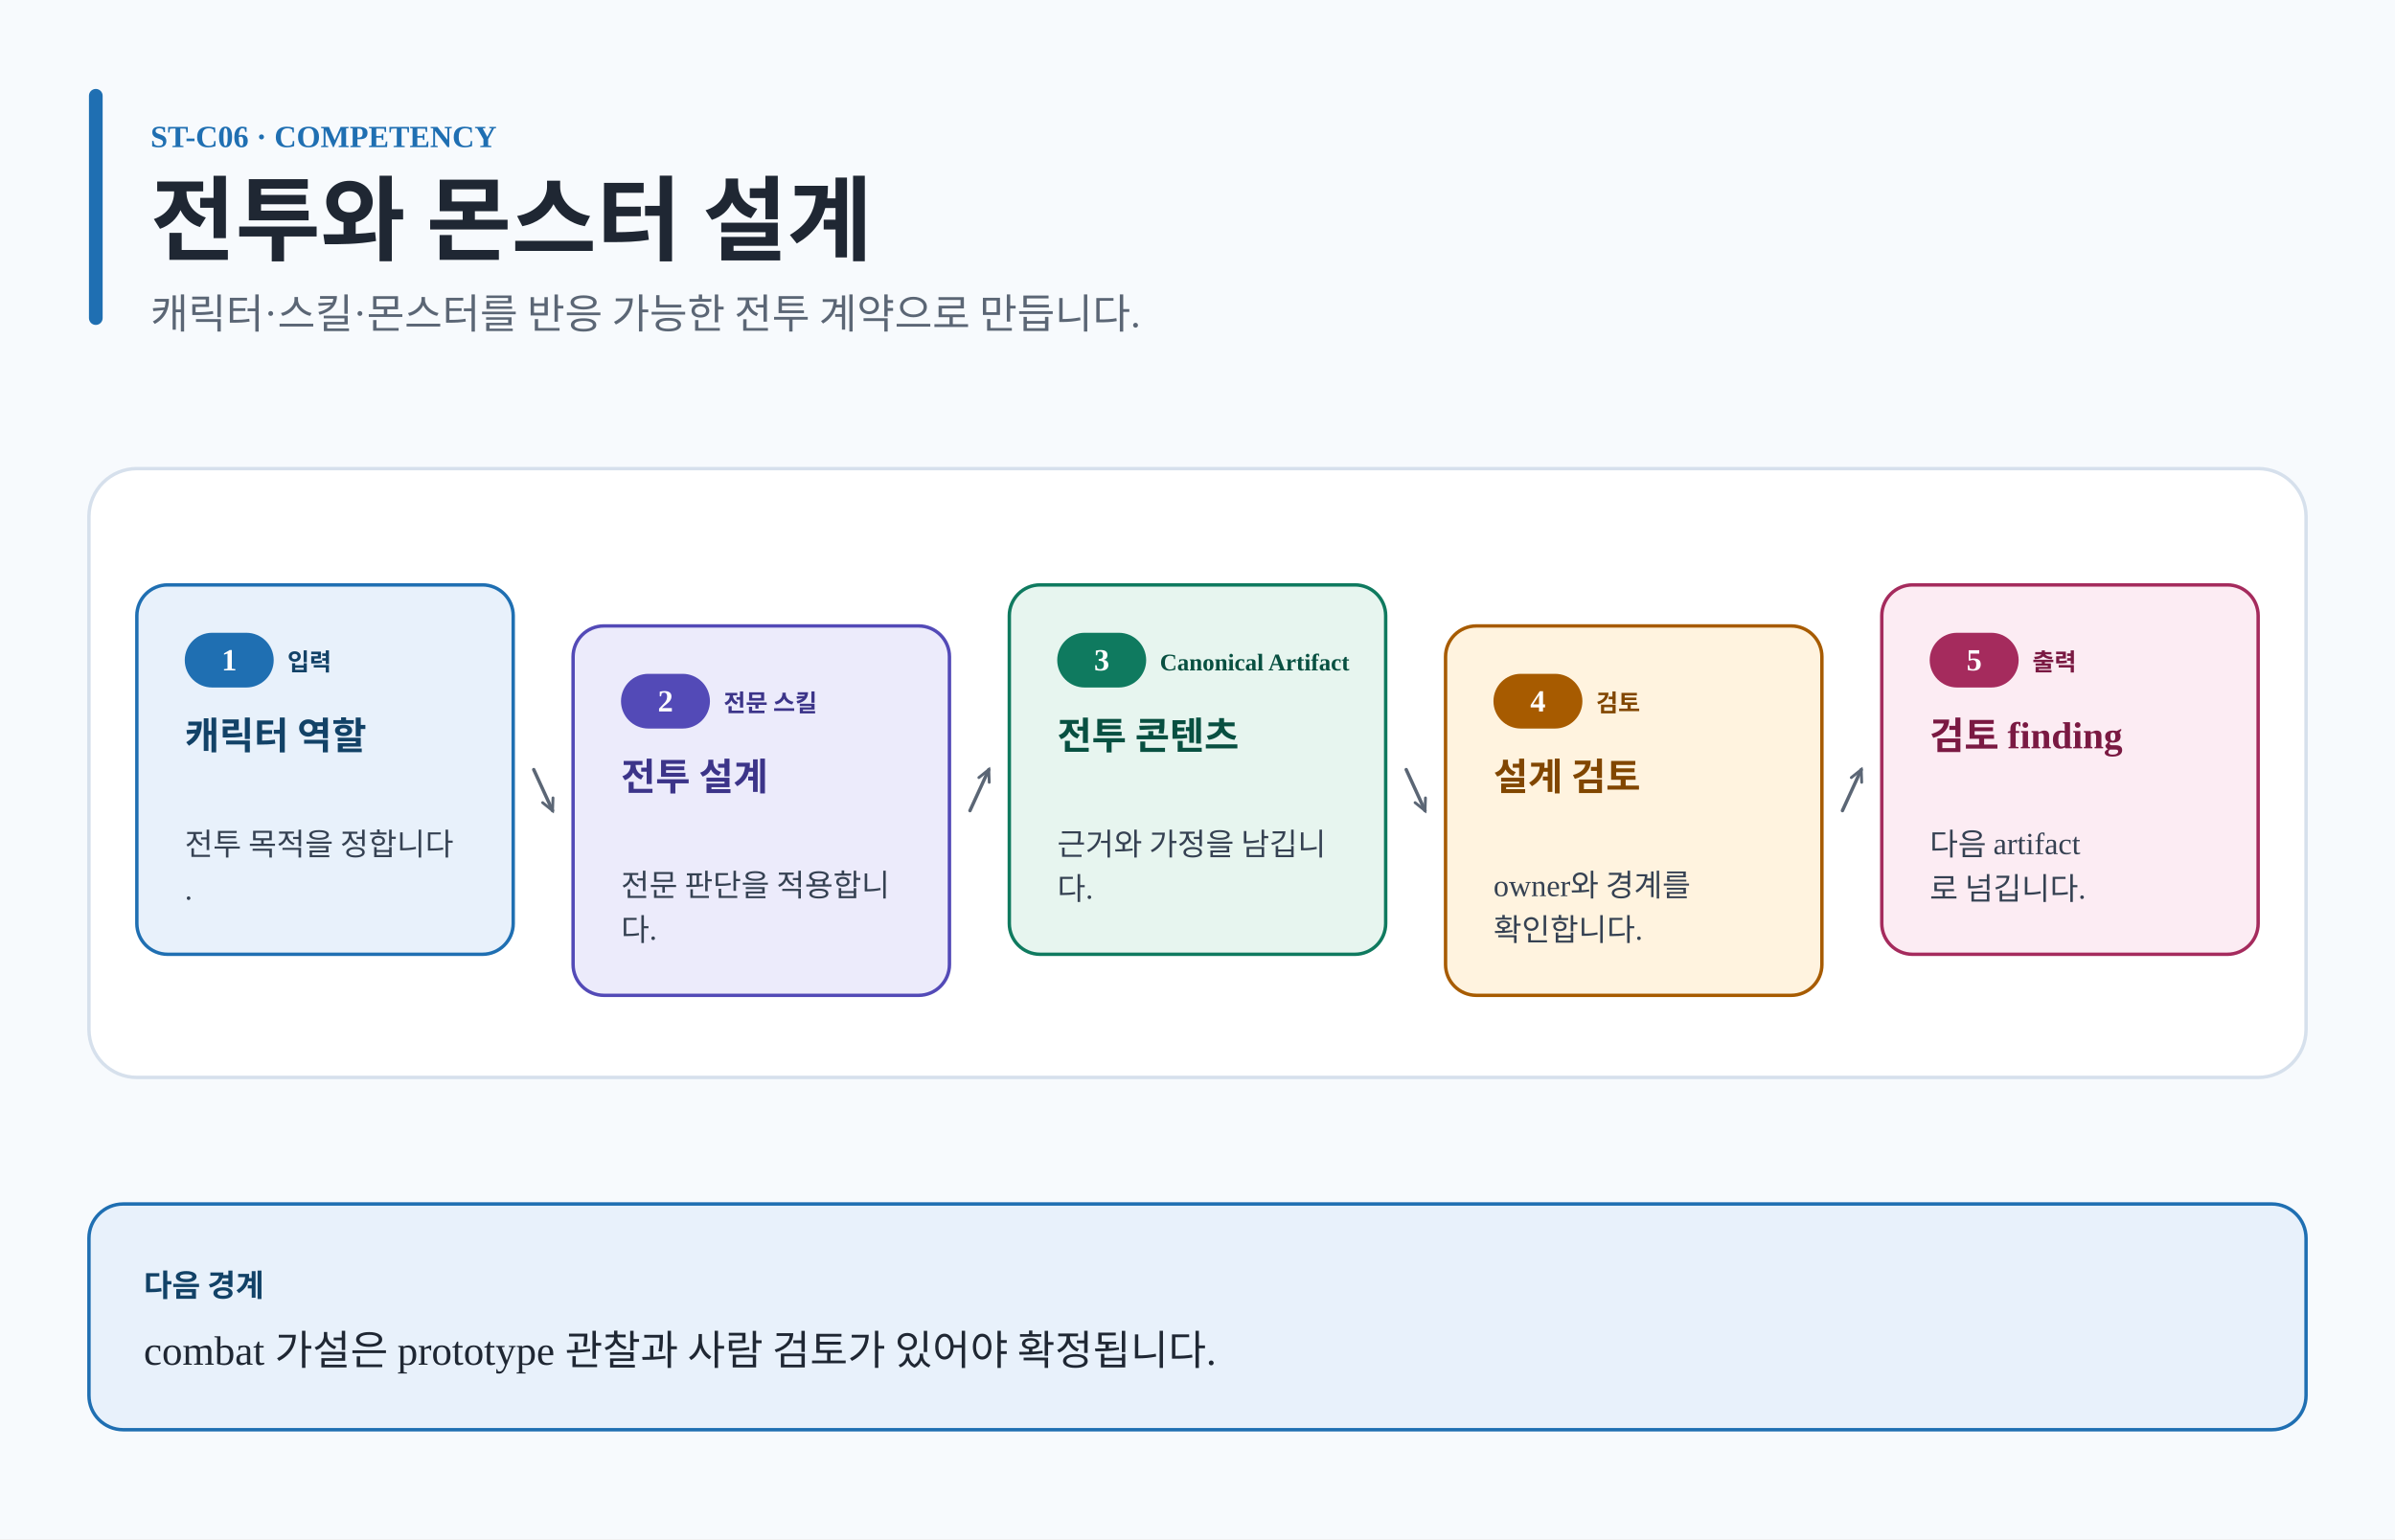
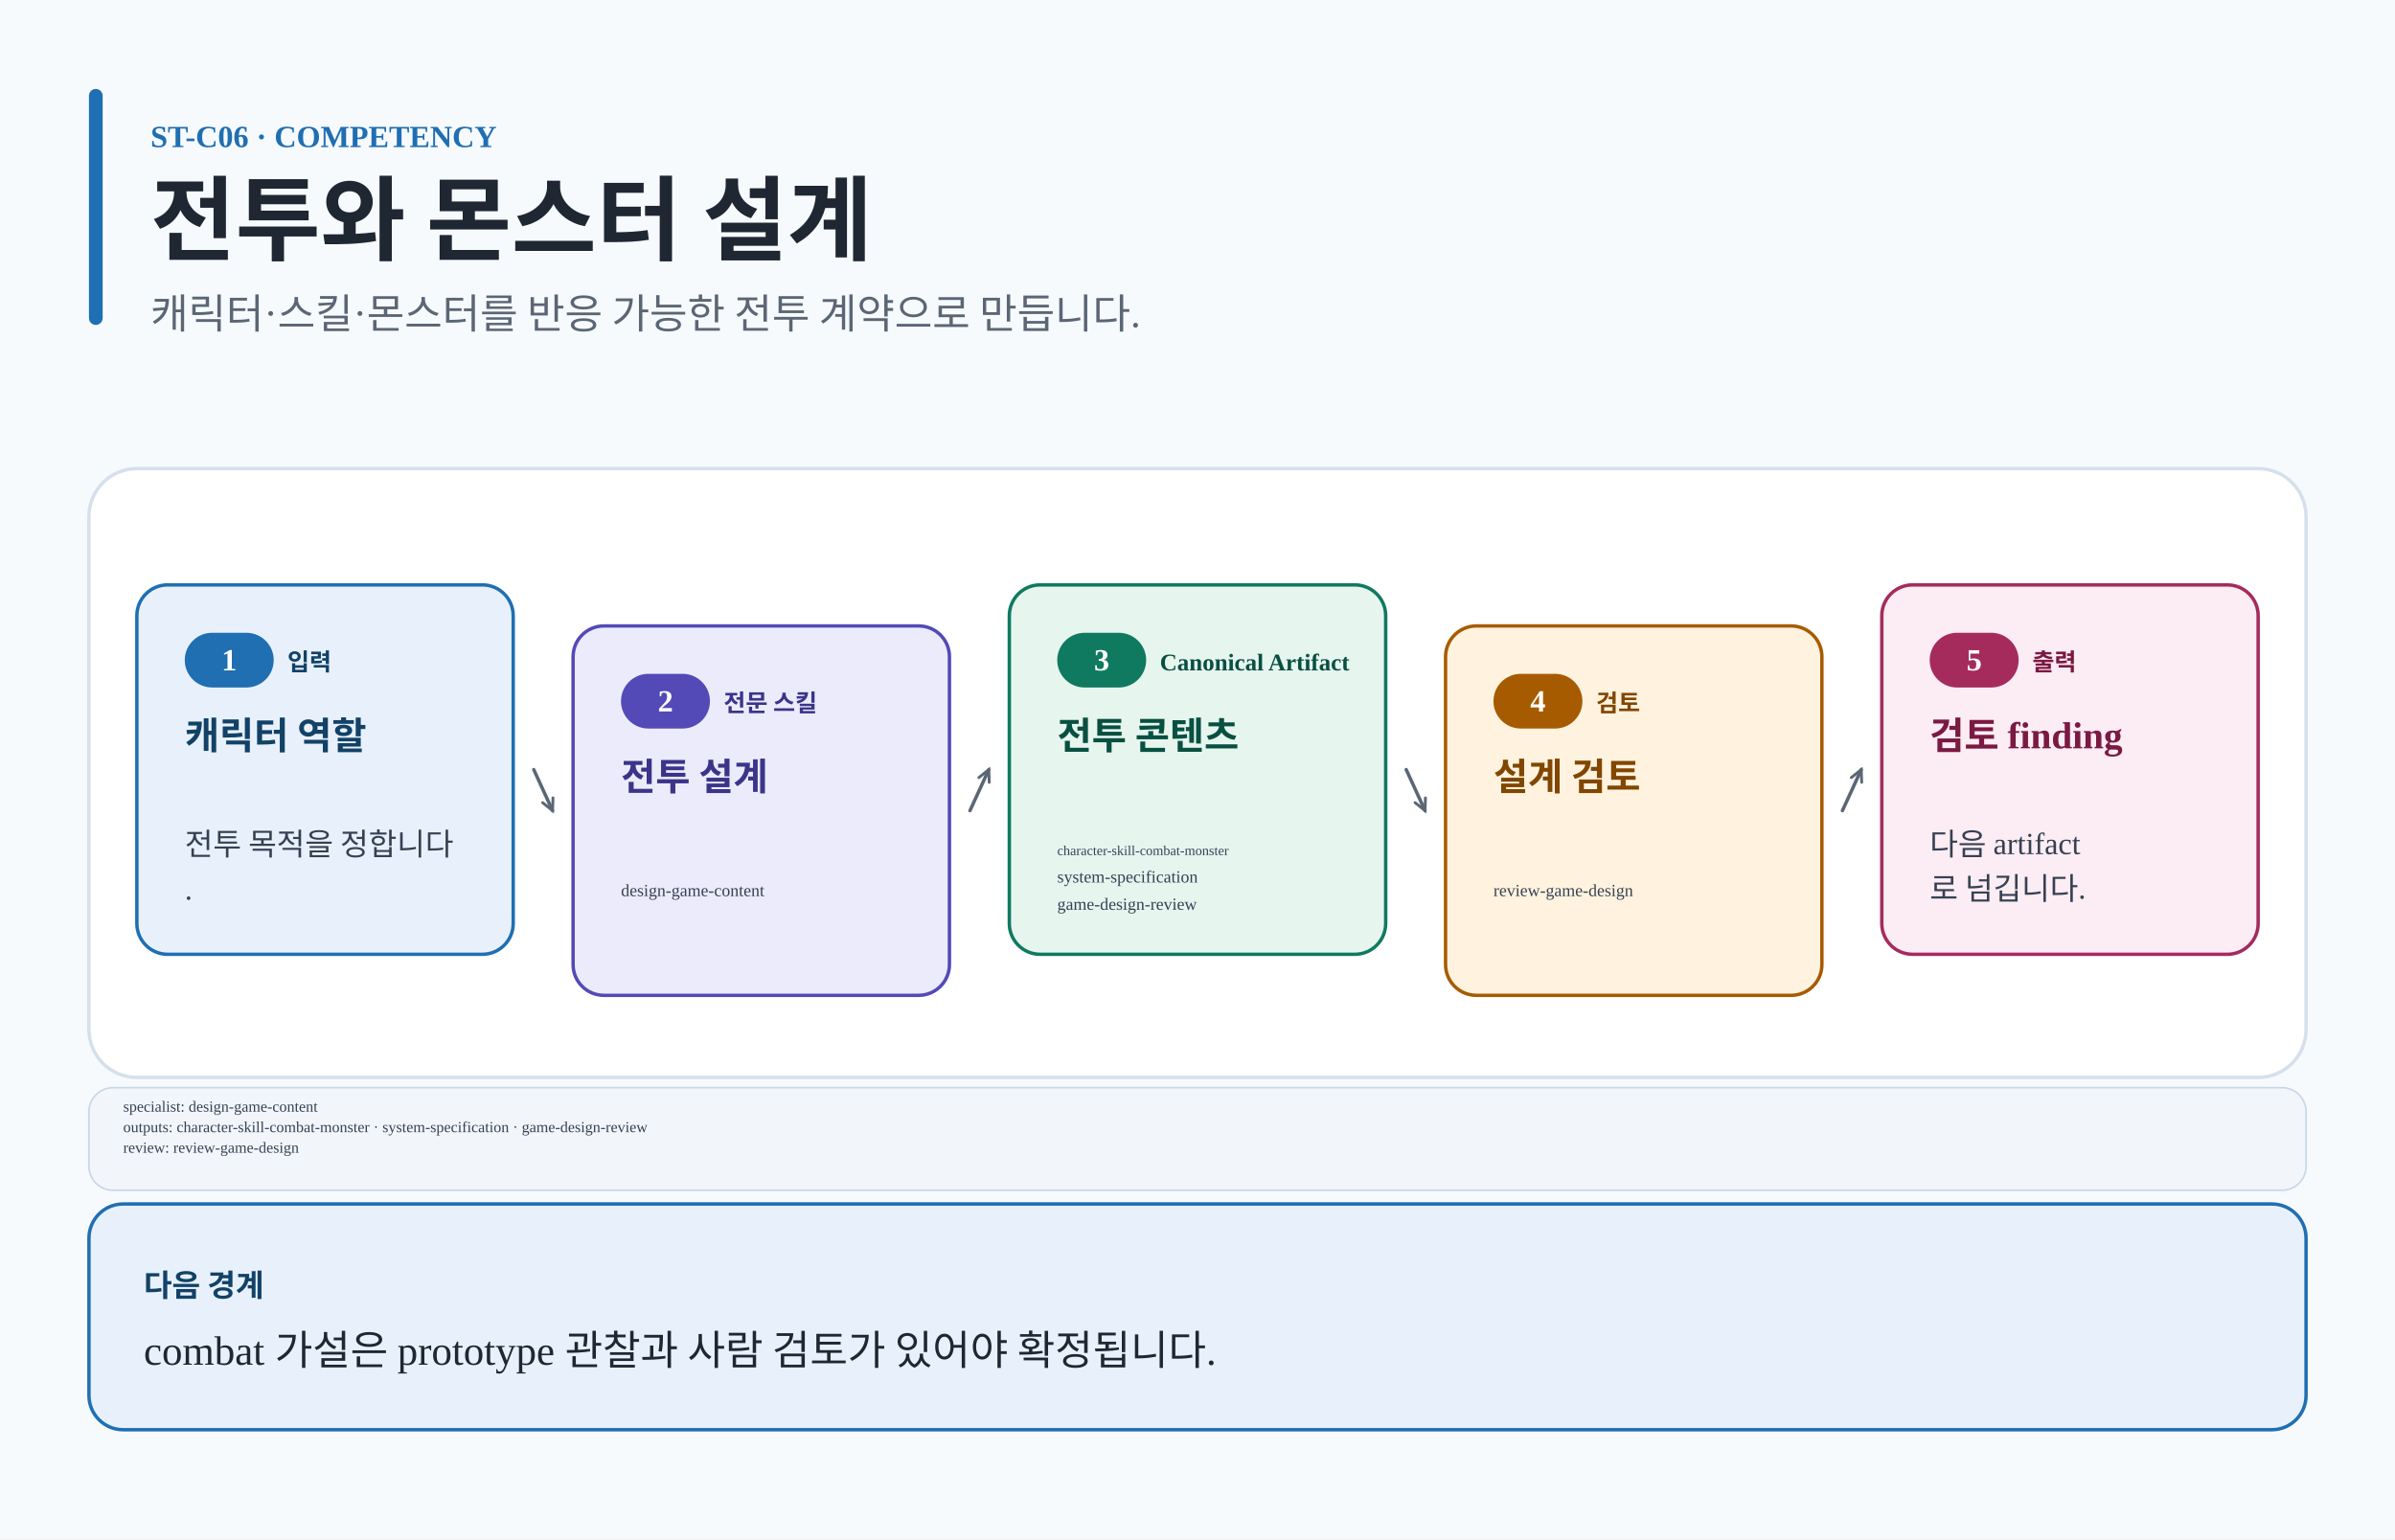
<svg xmlns="http://www.w3.org/2000/svg" viewBox="0 0 1400 900" width="1400" height="900" role="img" aria-label="캐릭터와 스킬 및 전투와 몬스터 설계의 흐름">
  <defs>
    <marker id="open-arrow" viewBox="0 0 12 12" refX="10" refY="6" markerWidth="10" markerHeight="10" markerUnits="userSpaceOnUse" orient="auto">
      <path d="M 2 2 L 10 6 L 2 10" fill="none" stroke="#5B6675" stroke-width="2" stroke-linecap="round" />
    </marker>
  </defs>
  <rect width="1400" height="900" fill="#F7FAFD" />
  <rect x="52" y="52" width="8" height="138" rx="4" fill="#1F6FB2" />
  <text x="88" y="86" fill="#1F6FB2" font-size="18" font-weight="700">ST-C06 · COMPETENCY</text>
  <text x="88" y="148" fill="#1F2733" font-size="54" font-weight="700">전투와 몬스터 설계</text>
  <text x="88" y="192" fill="#5B6675" font-size="24">캐릭터·스킬·몬스터를 반응 가능한 전투 계약으로 만듭니다.</text>
  <rect x="52" y="274" width="1296" height="356" rx="28" fill="#FFFFFF" stroke="#D6E0EC" stroke-width="2" />
  <path d="M 312 450 L 323 474" fill="none" stroke="#5B6675" stroke-width="2" stroke-linecap="round" marker-end="url(#open-arrow)" />
  <path d="M 567 474 L 578 450" fill="none" stroke="#5B6675" stroke-width="2" stroke-linecap="round" marker-end="url(#open-arrow)" />
  <path d="M 822 450 L 833 474" fill="none" stroke="#5B6675" stroke-width="2" stroke-linecap="round" marker-end="url(#open-arrow)" />
  <path d="M 1077 474 L 1088 450" fill="none" stroke="#5B6675" stroke-width="2" stroke-linecap="round" marker-end="url(#open-arrow)" />
  <g aria-label="읽기 순서 1: 캐릭터 역할">
    <rect x="80" y="342" width="220" height="216" rx="18" fill="#E8F1FB" stroke="#1F6FB2" stroke-width="2" />
    <rect x="108" y="370" width="52" height="32" rx="16" fill="#1F6FB2" />
    <text x="134" y="392" text-anchor="middle" fill="#FFFFFF" font-size="18" font-weight="700">1</text>
    <text x="168" y="392" fill="#124267" font-size="14" font-weight="700">입력</text>
    <text x="108" y="438" fill="#124267" font-size="22" font-weight="700">캐릭터 역할</text>
    <text x="108" y="500" fill="#354152" font-size="18" font-weight="400">전투 목적을 정합니다</text>
    <text x="108" y="526" fill="#354152" font-size="18" font-weight="400">.</text>
  </g>
  <g aria-label="읽기 순서 2: 전투 설계">
    <rect x="335" y="366" width="220" height="216" rx="18" fill="#ECEBFB" stroke="#534AB7" stroke-width="2" />
    <rect x="363" y="394" width="52" height="32" rx="16" fill="#534AB7" />
    <text x="389" y="416" text-anchor="middle" fill="#FFFFFF" font-size="18" font-weight="700">2</text>
    <text x="423" y="416" fill="#3C3489" font-size="14" font-weight="700">전문 스킬</text>
    <text x="363" y="462" fill="#3C3489" font-size="22" font-weight="700">전투 설계</text>
-     <text x="363" y="524" fill="#354152" font-size="18" font-weight="400">전문 판단을 적용합니</text>
-     <text x="363" y="550" fill="#354152" font-size="18" font-weight="400">다.</text>
+     <text x="363" y="524" fill="#354152" font-size="10" textLength="164" lengthAdjust="spacingAndGlyphs">design-game-content</text>
  </g>
  <g aria-label="읽기 순서 3: 전투 콘텐츠">
    <rect x="590" y="342" width="220" height="216" rx="18" fill="#E7F5EF" stroke="#0F7A5F" stroke-width="2" />
    <rect x="618" y="370" width="52" height="32" rx="16" fill="#0F7A5F" />
    <text x="644" y="392" text-anchor="middle" fill="#FFFFFF" font-size="18" font-weight="700">3</text>
    <text x="678" y="392" fill="#085041" font-size="14" font-weight="700">Canonical Artifact</text>
    <text x="618" y="438" fill="#085041" font-size="22" font-weight="700">전투 콘텐츠</text>
-     <text x="618" y="500" fill="#354152" font-size="18" font-weight="400">근거와 가정을 남깁니</text>
-     <text x="618" y="526" fill="#354152" font-size="18" font-weight="400">다.</text>
+     <text x="618" y="500" fill="#354152" font-size="8" textLength="164" lengthAdjust="spacingAndGlyphs">character-skill-combat-monster</text>
+     <text x="618" y="516" fill="#354152" font-size="10" textLength="164" lengthAdjust="spacingAndGlyphs">system-specification</text>
+     <text x="618" y="532" fill="#354152" font-size="10" textLength="164" lengthAdjust="spacingAndGlyphs">game-design-review</text>
  </g>
  <g aria-label="읽기 순서 4: 설계 검토">
    <rect x="845" y="366" width="220" height="216" rx="18" fill="#FFF3DF" stroke="#A75B00" stroke-width="2" />
    <rect x="873" y="394" width="52" height="32" rx="16" fill="#A75B00" />
    <text x="899" y="416" text-anchor="middle" fill="#FFFFFF" font-size="18" font-weight="700">4</text>
    <text x="933" y="416" fill="#814600" font-size="14" font-weight="700">검토</text>
    <text x="873" y="462" fill="#814600" font-size="22" font-weight="700">설계 검토</text>
-     <text x="873" y="524" fill="#354152" font-size="18" font-weight="400">owner와 경계를 </text>
-     <text x="873" y="550" fill="#354152" font-size="18" font-weight="400">확인합니다.</text>
+     <text x="873" y="524" fill="#354152" font-size="10" textLength="164" lengthAdjust="spacingAndGlyphs">review-game-design</text>
  </g>
  <g aria-label="읽기 순서 5: 검토 finding">
    <rect x="1100" y="342" width="220" height="216" rx="18" fill="#FCECF3" stroke="#A52B5D" stroke-width="2" />
    <rect x="1128" y="370" width="52" height="32" rx="16" fill="#A52B5D" />
    <text x="1154" y="392" text-anchor="middle" fill="#FFFFFF" font-size="18" font-weight="700">5</text>
    <text x="1188" y="392" fill="#7A1942" font-size="14" font-weight="700">출력</text>
    <text x="1128" y="438" fill="#7A1942" font-size="22" font-weight="700">검토 finding</text>
    <text x="1128" y="500" fill="#354152" font-size="18" font-weight="400">다음 artifact</text>
    <text x="1128" y="526" fill="#354152" font-size="18" font-weight="400">로 넘깁니다.</text>
  </g>
+   <rect x="52" y="636" width="1296" height="60" rx="14" fill="#F2F6FB" stroke="#C9D8E8" stroke-width="1" />
+   <text x="72" y="650" fill="#354152" font-size="9">specialist: design-game-content</text>
+   <text x="72" y="662" fill="#354152" font-size="9">outputs: character-skill-combat-monster · system-specification · game-design-review</text>
+   <text x="72" y="674" fill="#354152" font-size="9">review: review-game-design</text>
  <rect x="52" y="704" width="1296" height="132" rx="20" fill="#E8F1FB" stroke="#1F6FB2" stroke-width="2" />
  <text x="84" y="758" fill="#124267" font-size="18" font-weight="700">다음 경계</text>
  <text x="84" y="798" fill="#1F2733" font-size="24">combat 가설은 prototype 관찰과 사람 검토가 있어야 확정됩니다.</text>
</svg>
